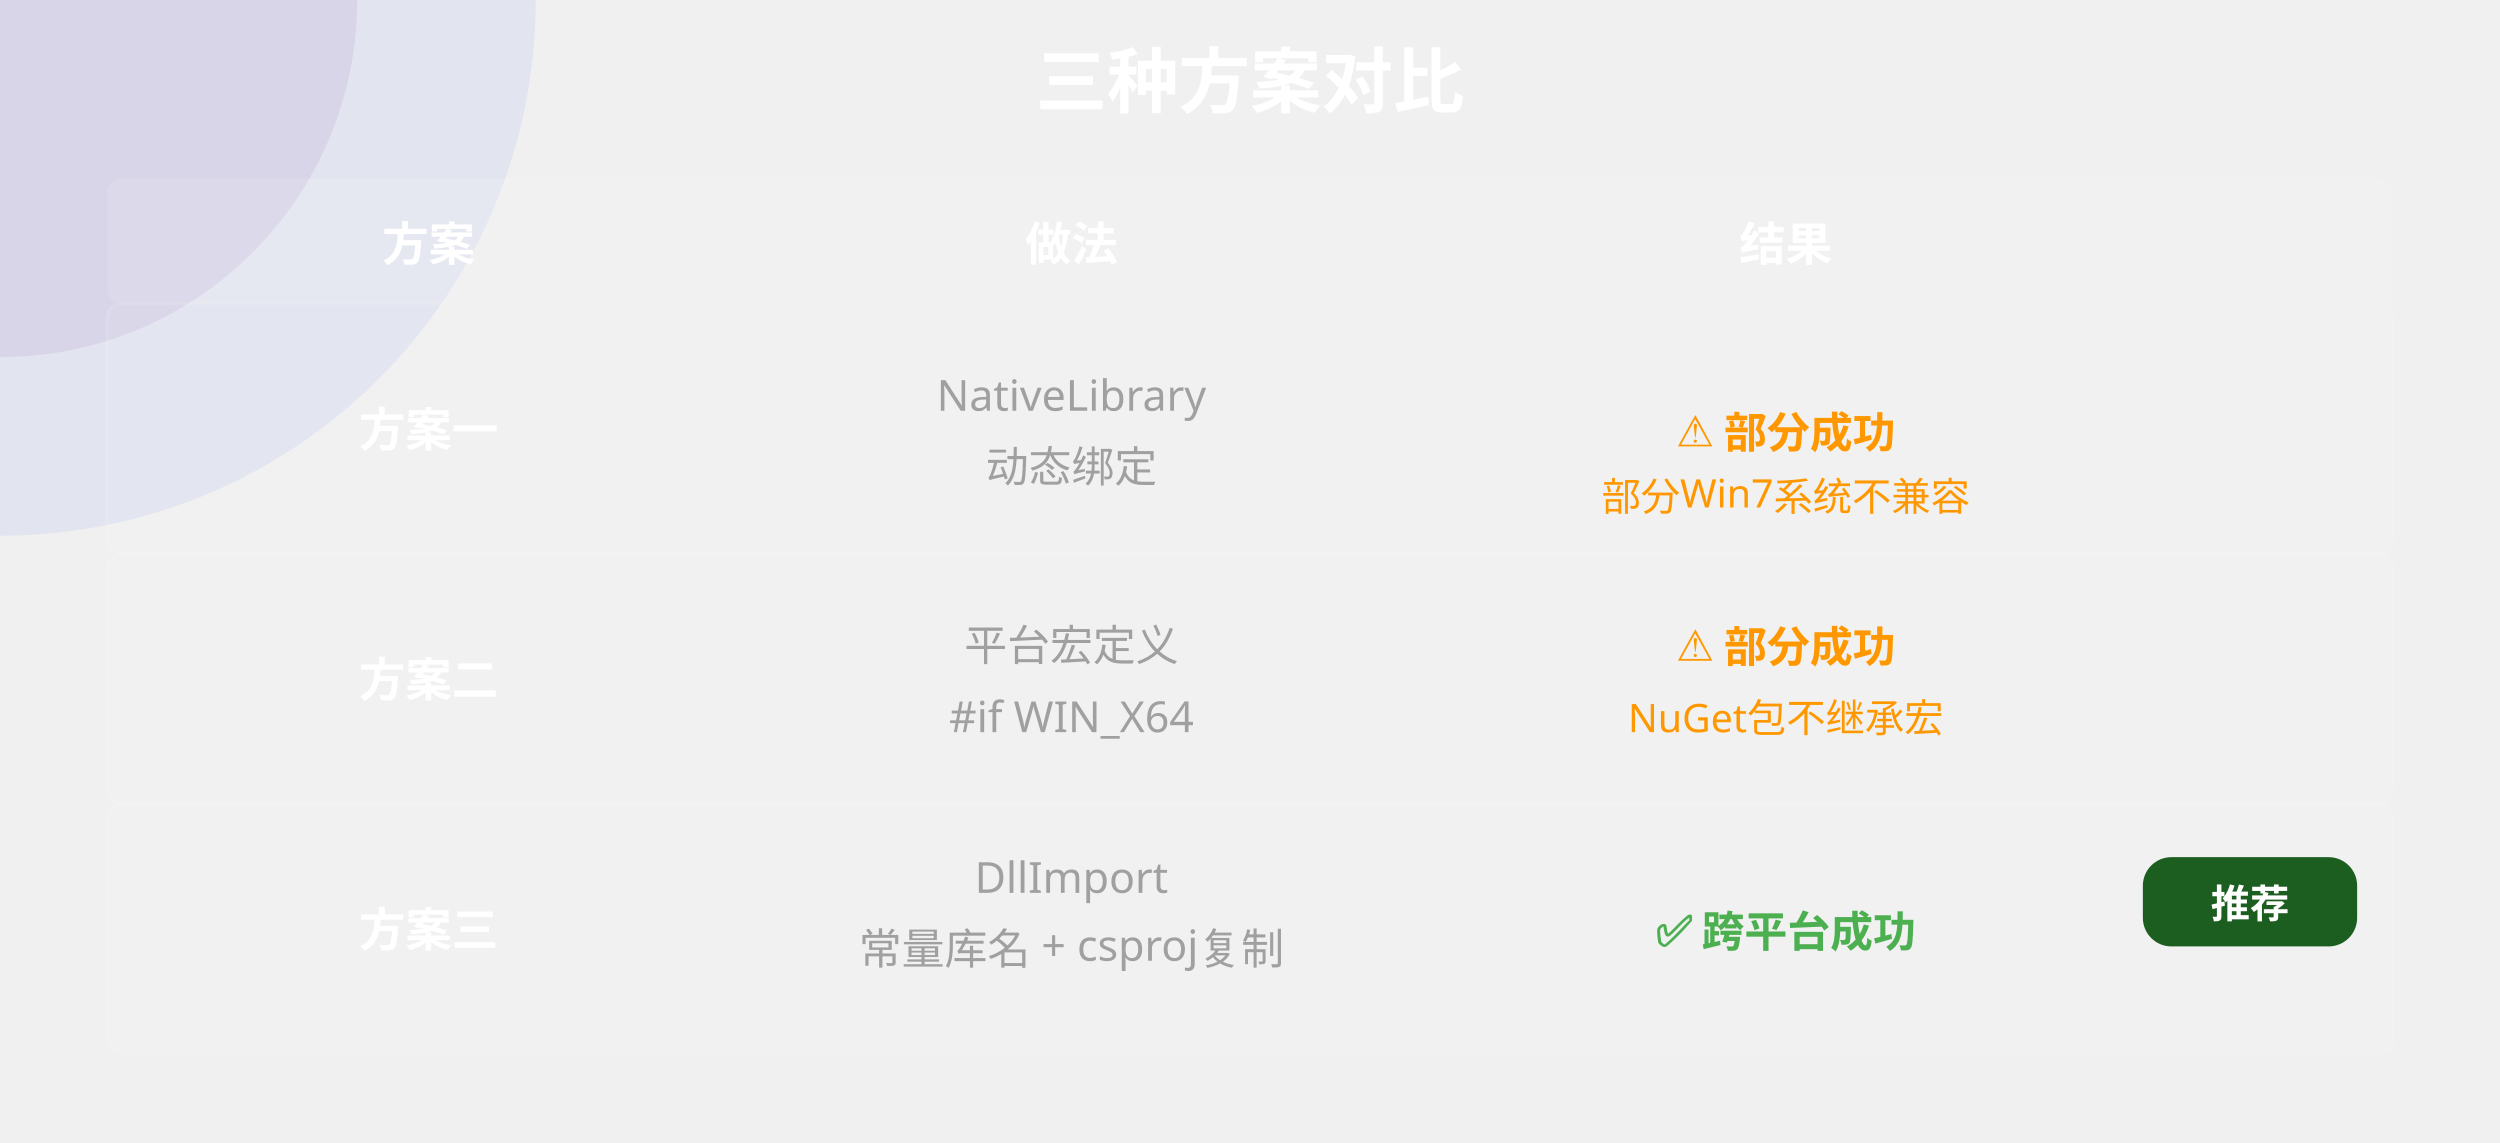
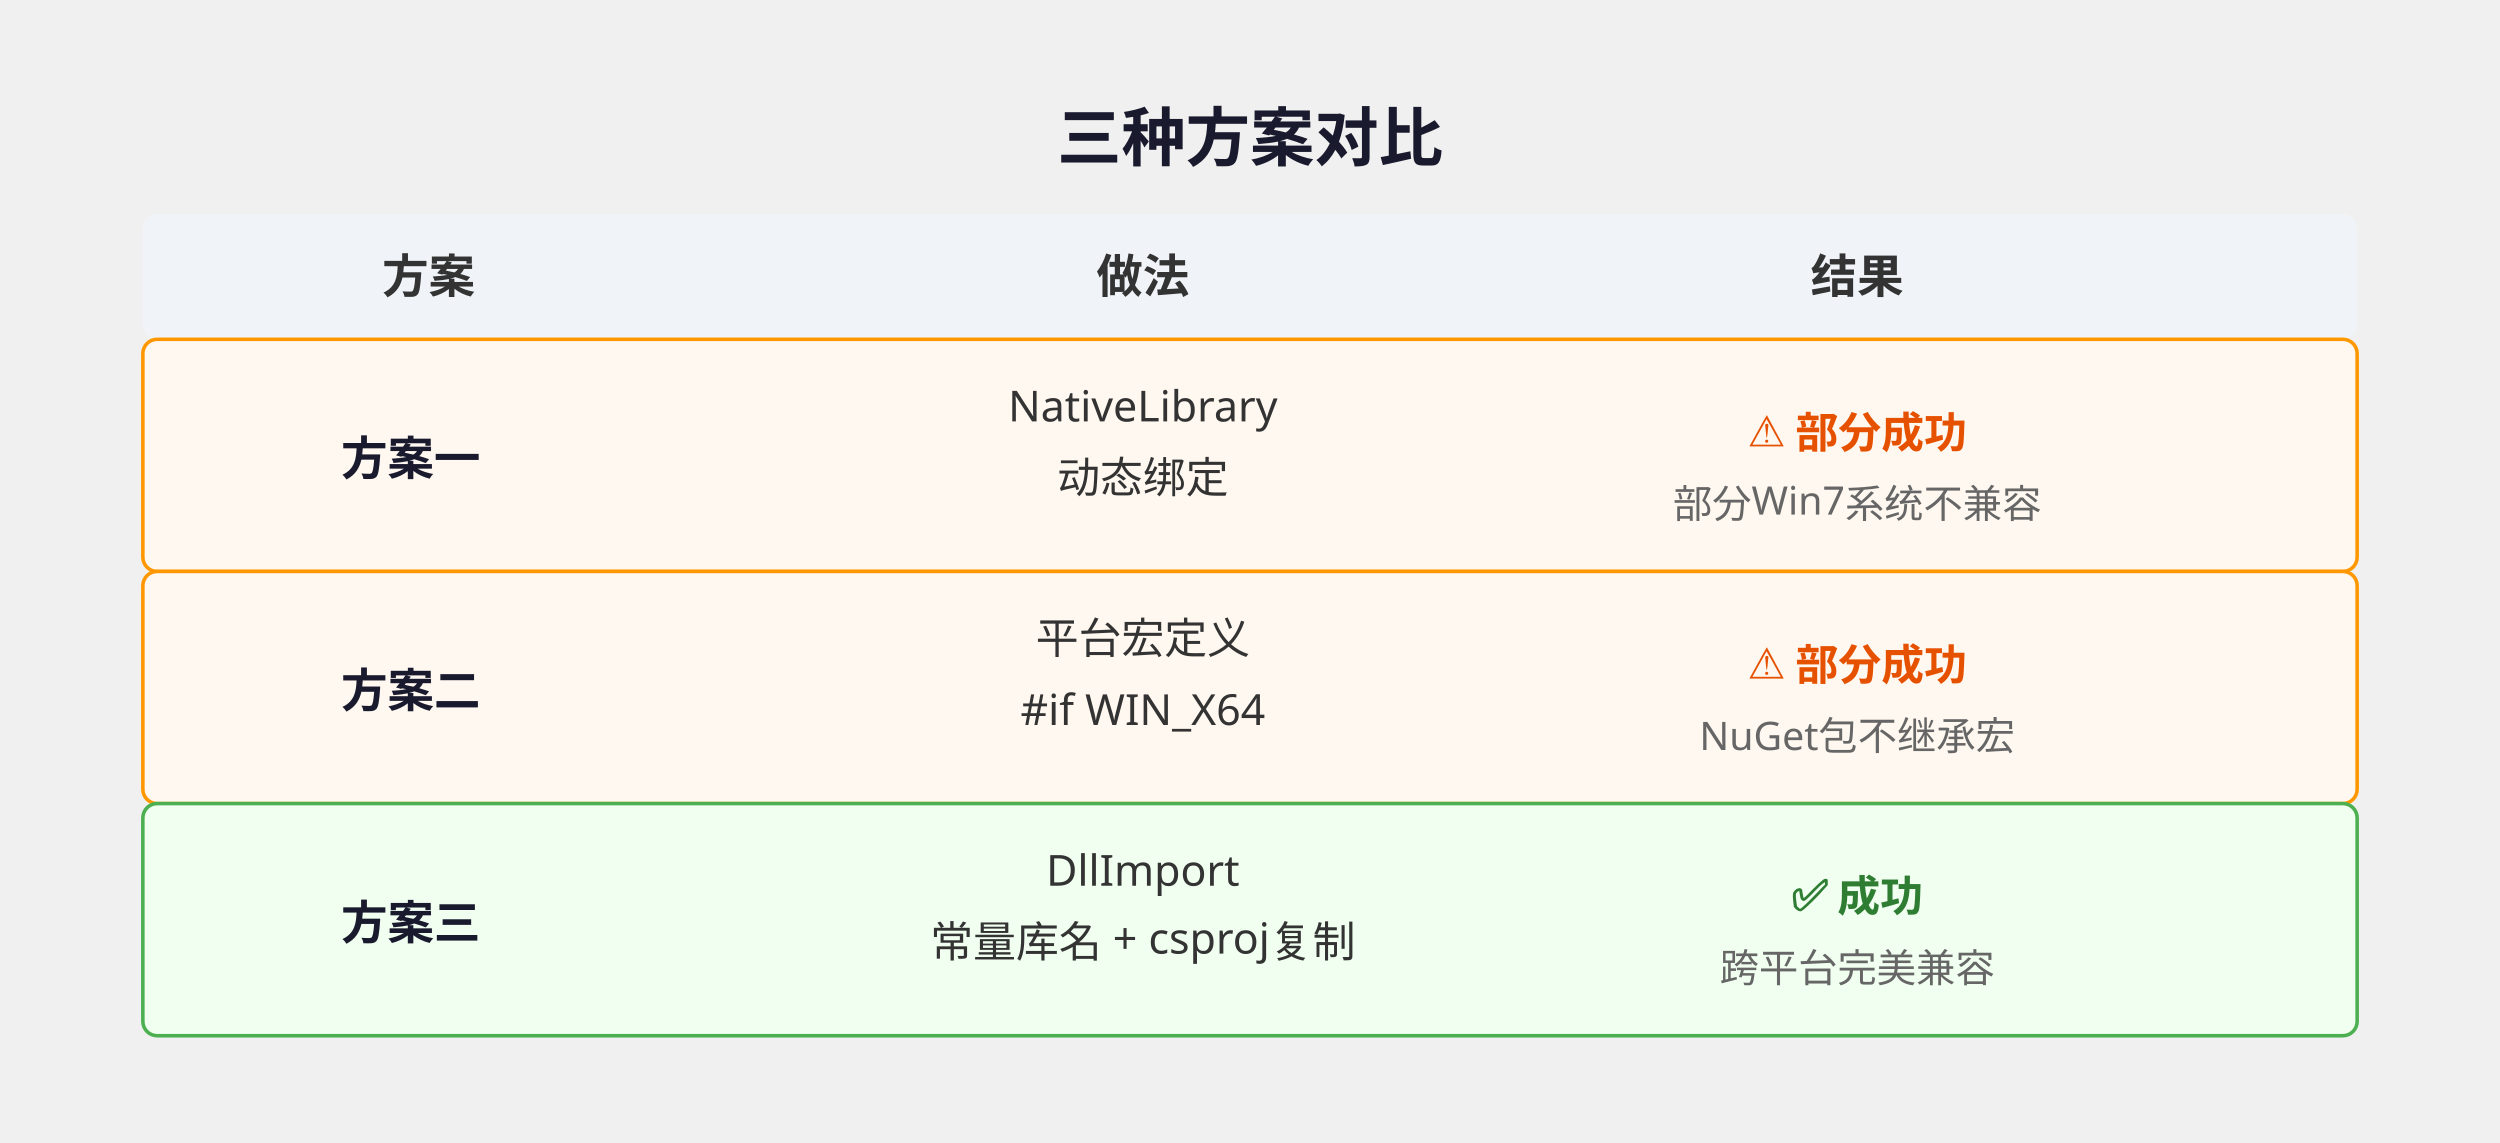
<svg xmlns="http://www.w3.org/2000/svg" height="320" viewbox="0 0 700 320" width="700">
  <defs>
-     <lineargradient id="bgGrad" x1="0%" x2="100%" y1="0%" y2="100%">
-       <stop offset="0%" stop-color="#1e3a5f" />
-       <stop offset="100%" stop-color="#0d1b2a" />
+     <lineargradient id="bgGrad" x1="0%" y1="0%" x2="100%" y2="100%">
+       <stop offset="0%" stop-color="#e8f4fc" />
+       <stop offset="50%" stop-color="#d4e9f7" />
+       <stop offset="100%" stop-color="#c5dff0" />
    </lineargradient>
-     <lineargradient id="successGrad" x1="0%" x2="0%" y1="0%" y2="100%">
+     <lineargradient id="successGrad" x1="0%" y1="0%" x2="0%" y2="100%">
      <stop offset="0%" stop-color="#4caf50" />
      <stop offset="100%" stop-color="#388e3c" />
    </lineargradient>
-     <lineargradient id="partialGrad" x1="0%" x2="0%" y1="0%" y2="100%">
+     <lineargradient id="partialGrad" x1="0%" y1="0%" x2="0%" y2="100%">
      <stop offset="0%" stop-color="#ff9800" />
      <stop offset="100%" stop-color="#f57c00" />
    </lineargradient>
+     <filter id="shadow" x="-20%" y="-20%" width="140%" height="140%">
+       <fedropshadow dx="2" dy="2" flood-opacity="0.15" stddeviation="3" />
+     </filter>
  </defs>
  <rect fill="url(#bgGrad)" width="700" height="320" />
-   <circle fill="#667eea" opacity="0.1" r="150" x="650" y="-30" />
-   <circle fill="#764ba2" opacity="0.1" r="100" x="-30" y="280" />
-   <text fill="white" font-family="Microsoft YaHei" font-size="20" font-weight="bold" text-anchor="middle" x="350" y="30">三种方案对比</text>
-   <rect fill="rgba(255,255,255,0.1)" x="30" y="50" width="640" height="35" rx="4" />
-   <text fill="white" font-family="Microsoft YaHei" font-size="13" font-weight="bold" text-anchor="middle" x="120" y="73">方案</text>
-   <text fill="white" font-family="Microsoft YaHei" font-size="13" font-weight="bold" text-anchor="middle" x="300" y="73">做法</text>
-   <text fill="white" font-family="Microsoft YaHei" font-size="13" font-weight="bold" text-anchor="middle" x="500" y="73">结果</text>
-   <rect fill="rgba(255,255,255,0.05)" stroke="rgba(255,255,255,0.1)" stroke-width="1" x="30" y="85" width="640" height="70" rx="4" />
-   <rect fill="url(#partialGrad)" rx="4" ry="4" x="50" y="100" width="140" height="40" />
-   <text fill="white" font-family="Microsoft YaHei" font-size="13" font-weight="bold" text-anchor="middle" x="120" y="125">方案一</text>
-   <text fill="#a0a0a0" font-family="Microsoft YaHei" font-size="12" text-anchor="middle" x="300" y="115">NativeLibrary</text>
-   <text fill="#a0a0a0" font-family="Microsoft YaHei" font-size="12" text-anchor="middle" x="300" y="135">动态绑定</text>
-   <text fill="#ff9800" font-family="Microsoft YaHei" font-size="12" font-weight="bold" text-anchor="middle" x="500" y="125">⚠️ 部分成功</text>
-   <text fill="#ff9800" font-family="Microsoft YaHei" font-size="11" text-anchor="middle" x="500" y="143">部分Win7系统不兼容</text>
-   <rect fill="rgba(255,255,255,0.05)" stroke="rgba(255,255,255,0.1)" stroke-width="1" x="30" y="155" width="640" height="70" rx="4" />
-   <rect fill="url(#partialGrad)" rx="4" ry="4" x="50" y="170" width="140" height="40" />
-   <text fill="white" font-family="Microsoft YaHei" font-size="13" font-weight="bold" text-anchor="middle" x="120" y="195">方案二</text>
-   <text fill="#a0a0a0" font-family="Microsoft YaHei" font-size="12" text-anchor="middle" x="300" y="185">平台宏定义</text>
-   <text fill="#a0a0a0" font-family="Microsoft YaHei" font-size="12" text-anchor="middle" x="300" y="205">#if WIN_X64</text>
-   <text fill="#ff9800" font-family="Microsoft YaHei" font-size="12" font-weight="bold" text-anchor="middle" x="500" y="185">⚠️ 部分成功</text>
-   <text fill="#ff9800" font-family="Microsoft YaHei" font-size="11" text-anchor="middle" x="500" y="205">NuGet包不继承宏</text>
-   <rect fill="rgba(255,255,255,0.05)" stroke="rgba(255,255,255,0.1)" stroke-width="1" x="30" y="225" width="640" height="70" rx="4" />
-   <rect fill="url(#successGrad)" rx="4" ry="4" x="50" y="240" width="140" height="40" />
-   <text fill="white" font-family="Microsoft YaHei" font-size="13" font-weight="bold" text-anchor="middle" x="120" y="265">方案三</text>
-   <text fill="#a0a0a0" font-family="Microsoft YaHei" font-size="12" text-anchor="middle" x="300" y="250">DllImport</text>
-   <text fill="#a0a0a0" font-family="Microsoft YaHei" font-size="12" text-anchor="middle" x="300" y="270">常量库名 + csproj复制</text>
-   <text fill="#4caf50" font-family="Microsoft YaHei" font-size="12" font-weight="bold" text-anchor="middle" x="500" y="265">✅ 跨平台成功</text>
-   <rect fill="#1b5e20" rx="8" ry="8" x="600" y="240" width="60" height="25" />
-   <text fill="white" font-family="Microsoft YaHei" font-size="11" font-weight="bold" text-anchor="middle" x="630" y="257">推荐</text>
+   <rect fill="white" filter="url(#shadow)" rx="10" ry="10" x="20" y="15" width="660" height="290" />
+   <text fill="#1a1a2e" font-family="Microsoft YaHei" font-size="18" font-weight="bold" text-anchor="middle" x="350" y="45">三种方案对比</text>
+   <rect fill="#f0f4f8" x="40" y="60" width="620" height="35" rx="4" />
+   <text fill="#333" font-family="Microsoft YaHei" font-size="13" font-weight="bold" text-anchor="middle" x="120" y="82">方案</text>
+   <text fill="#333" font-family="Microsoft YaHei" font-size="13" font-weight="bold" text-anchor="middle" x="320" y="82">做法</text>
+   <text fill="#333" font-family="Microsoft YaHei" font-size="13" font-weight="bold" text-anchor="middle" x="520" y="82">结果</text>
+   <rect fill="#fff8f0" stroke="#ff9800" stroke-width="1" x="40" y="95" width="620" height="65" rx="4" />
+   <rect fill="url(#partialGrad)" rx="4" ry="4" x="55" y="108" width="120" height="38" filter="url(#shadow)" />
+   <text fill="#1a1a2e" font-family="Microsoft YaHei" font-size="13" font-weight="bold" text-anchor="middle" x="115" y="133">方案一</text>
+   <text fill="#333" font-family="Microsoft YaHei" font-size="12" text-anchor="middle" x="320" y="118">NativeLibrary</text>
+   <text fill="#333" font-family="Microsoft YaHei" font-size="12" text-anchor="middle" x="320" y="138">动态绑定</text>
+   <text fill="#e65100" font-family="Microsoft YaHei" font-size="12" font-weight="bold" text-anchor="middle" x="520" y="125">⚠️ 部分成功</text>
+   <text fill="#666" font-family="Microsoft YaHei" font-size="11" text-anchor="middle" x="520" y="145">部分Win7系统不兼容</text>
+   <rect fill="#fff8f0" stroke="#ff9800" stroke-width="1" x="40" y="160" width="620" height="65" rx="4" />
+   <rect fill="url(#partialGrad)" rx="4" ry="4" x="55" y="173" width="120" height="38" filter="url(#shadow)" />
+   <text fill="#1a1a2e" font-family="Microsoft YaHei" font-size="13" font-weight="bold" text-anchor="middle" x="115" y="198">方案二</text>
+   <text fill="#333" font-family="Microsoft YaHei" font-size="12" text-anchor="middle" x="320" y="183">平台宏定义</text>
+   <text fill="#333" font-family="Microsoft YaHei" font-size="12" text-anchor="middle" x="320" y="203">#if WIN_X64</text>
+   <text fill="#e65100" font-family="Microsoft YaHei" font-size="12" font-weight="bold" text-anchor="middle" x="520" y="190">⚠️ 部分成功</text>
+   <text fill="#666" font-family="Microsoft YaHei" font-size="11" text-anchor="middle" x="520" y="210">NuGet包不继承宏</text>
+   <rect fill="#f0fff0" stroke="#4caf50" stroke-width="1" x="40" y="225" width="620" height="65" rx="4" />
+   <rect fill="url(#successGrad)" rx="4" ry="4" x="55" y="238" width="120" height="38" filter="url(#shadow)" />
+   <text fill="#1a1a2e" font-family="Microsoft YaHei" font-size="13" font-weight="bold" text-anchor="middle" x="115" y="263">方案三</text>
+   <text fill="#333" font-family="Microsoft YaHei" font-size="12" text-anchor="middle" x="320" y="248">DllImport</text>
+   <text fill="#333" font-family="Microsoft YaHei" font-size="12" text-anchor="middle" x="320" y="268">常量库名 + csproj复制</text>
+   <text fill="#2e7d32" font-family="Microsoft YaHei" font-size="12" font-weight="bold" text-anchor="middle" x="520" y="255">✅ 成功</text>
+   <text fill="#666" font-family="Microsoft YaHei" font-size="11" text-anchor="middle" x="520" y="275">跨平台完美兼容</text>
</svg>
